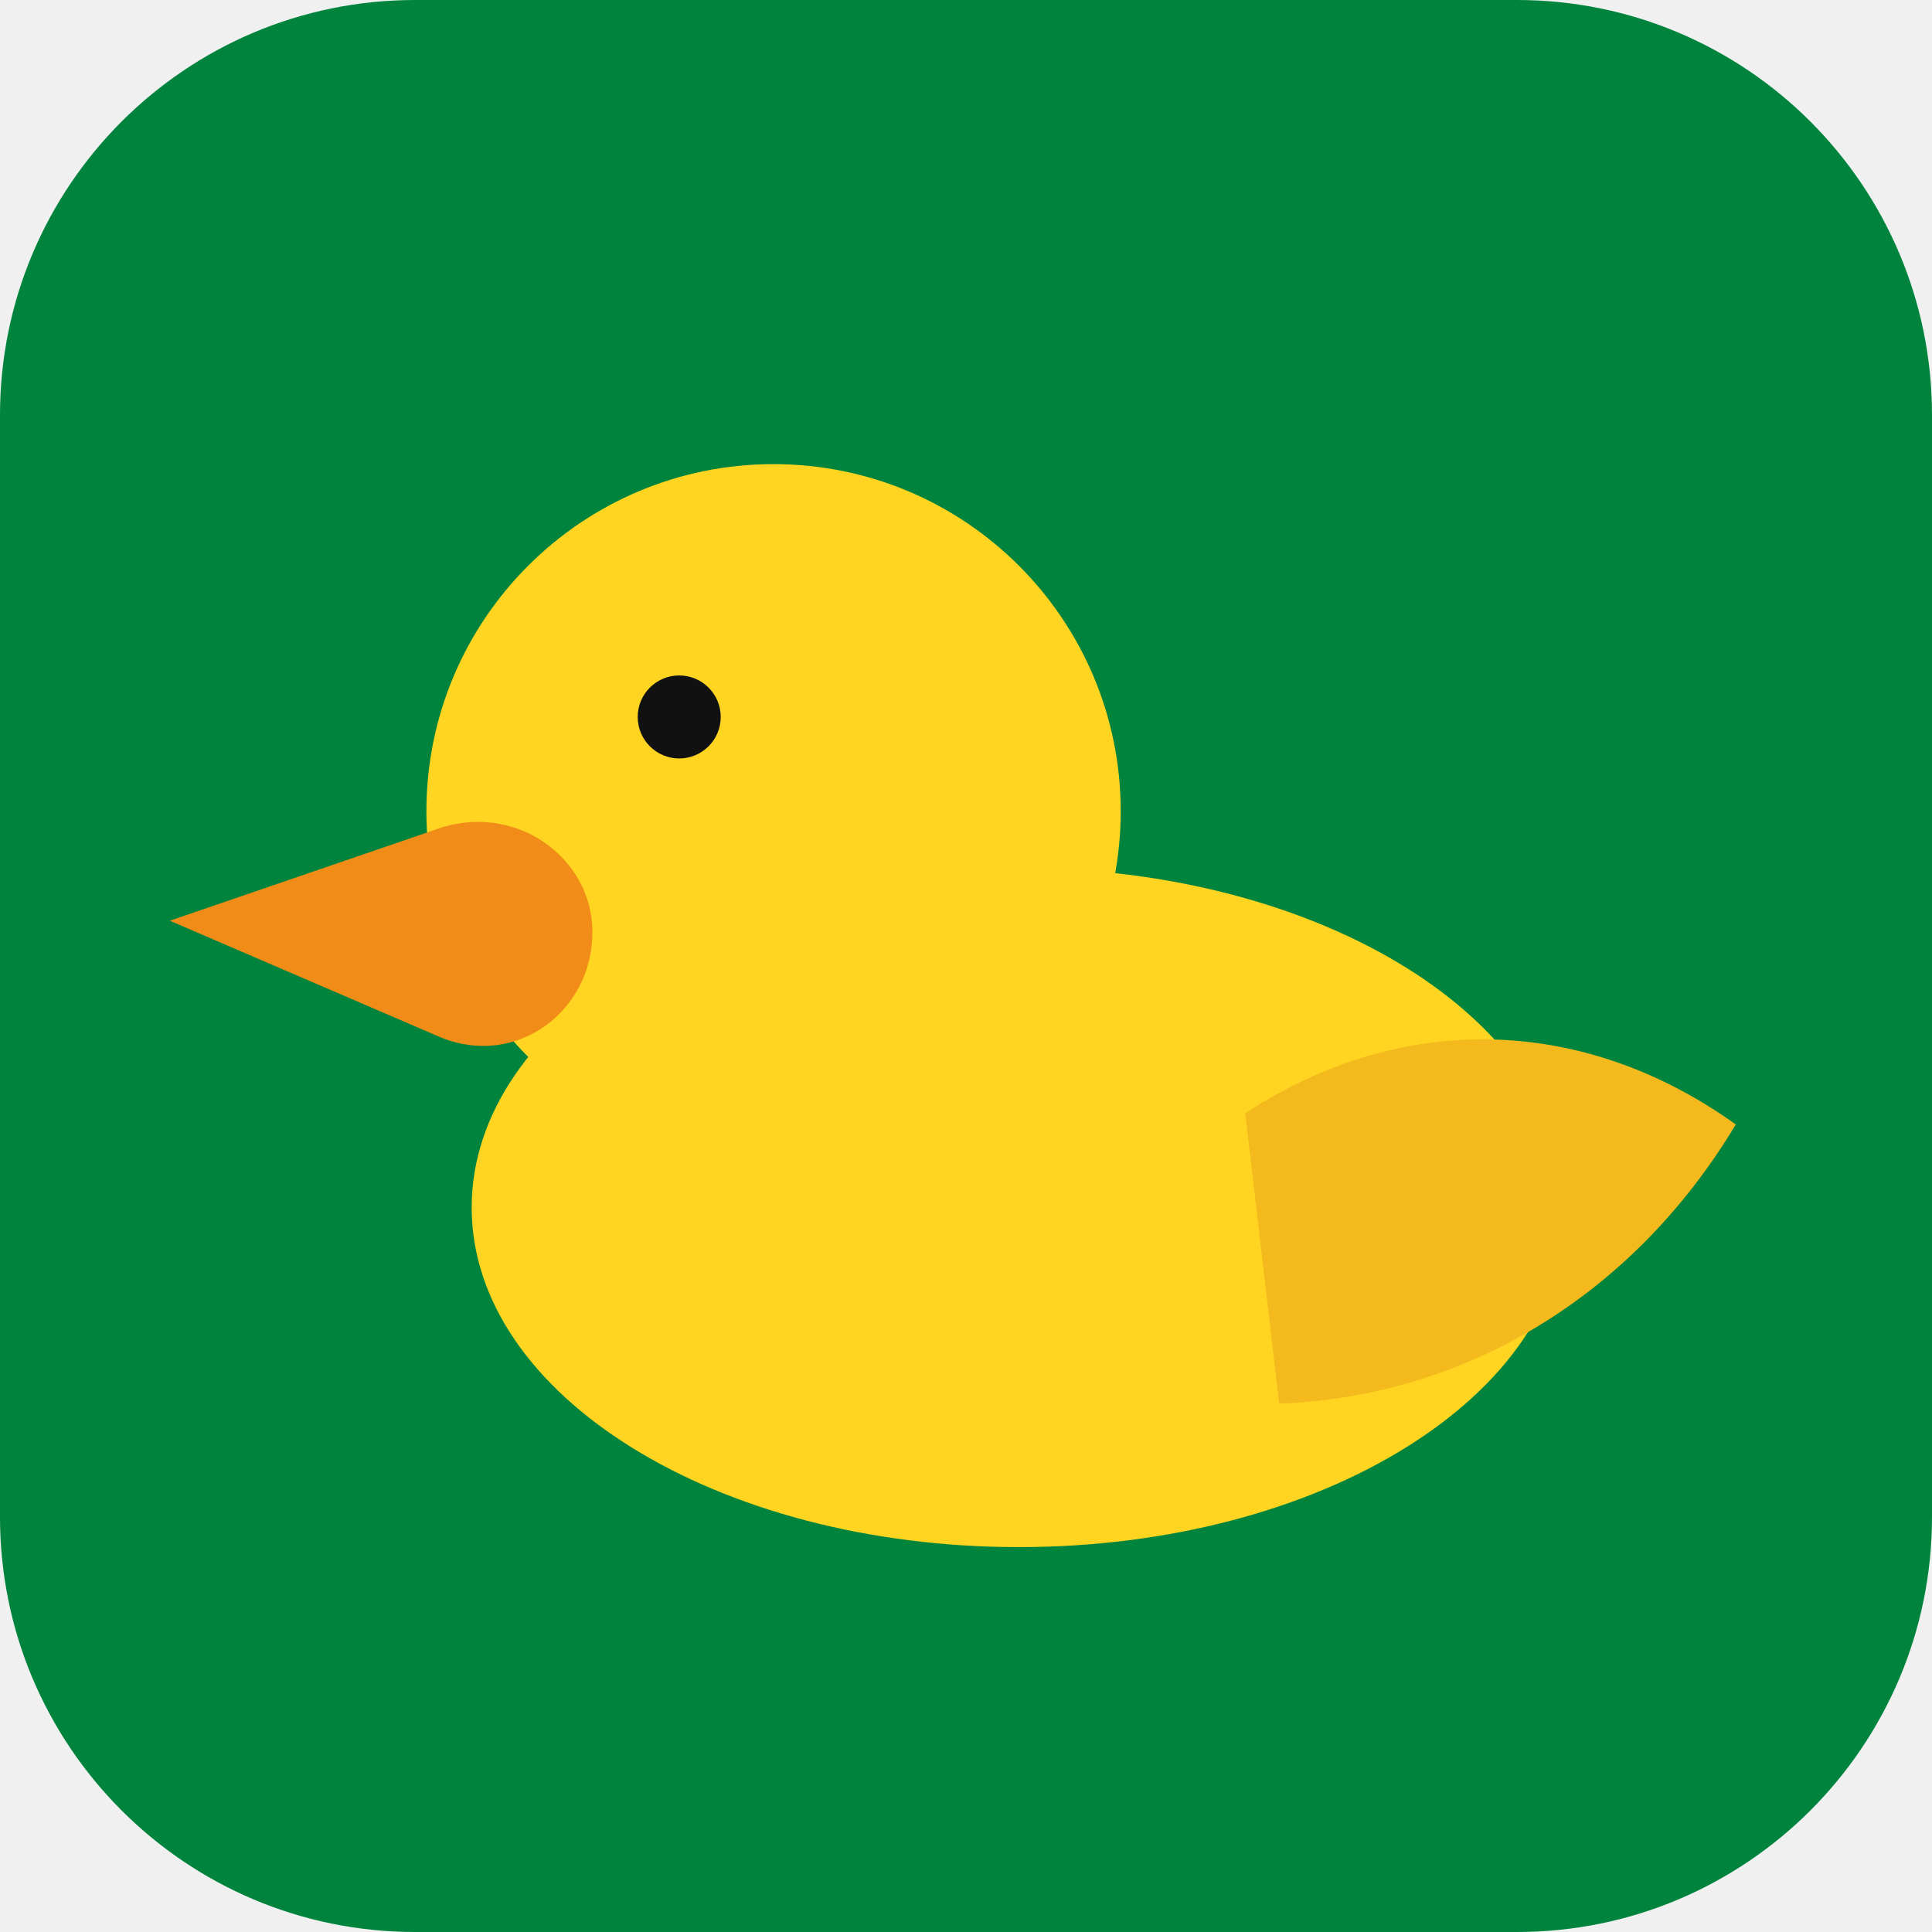
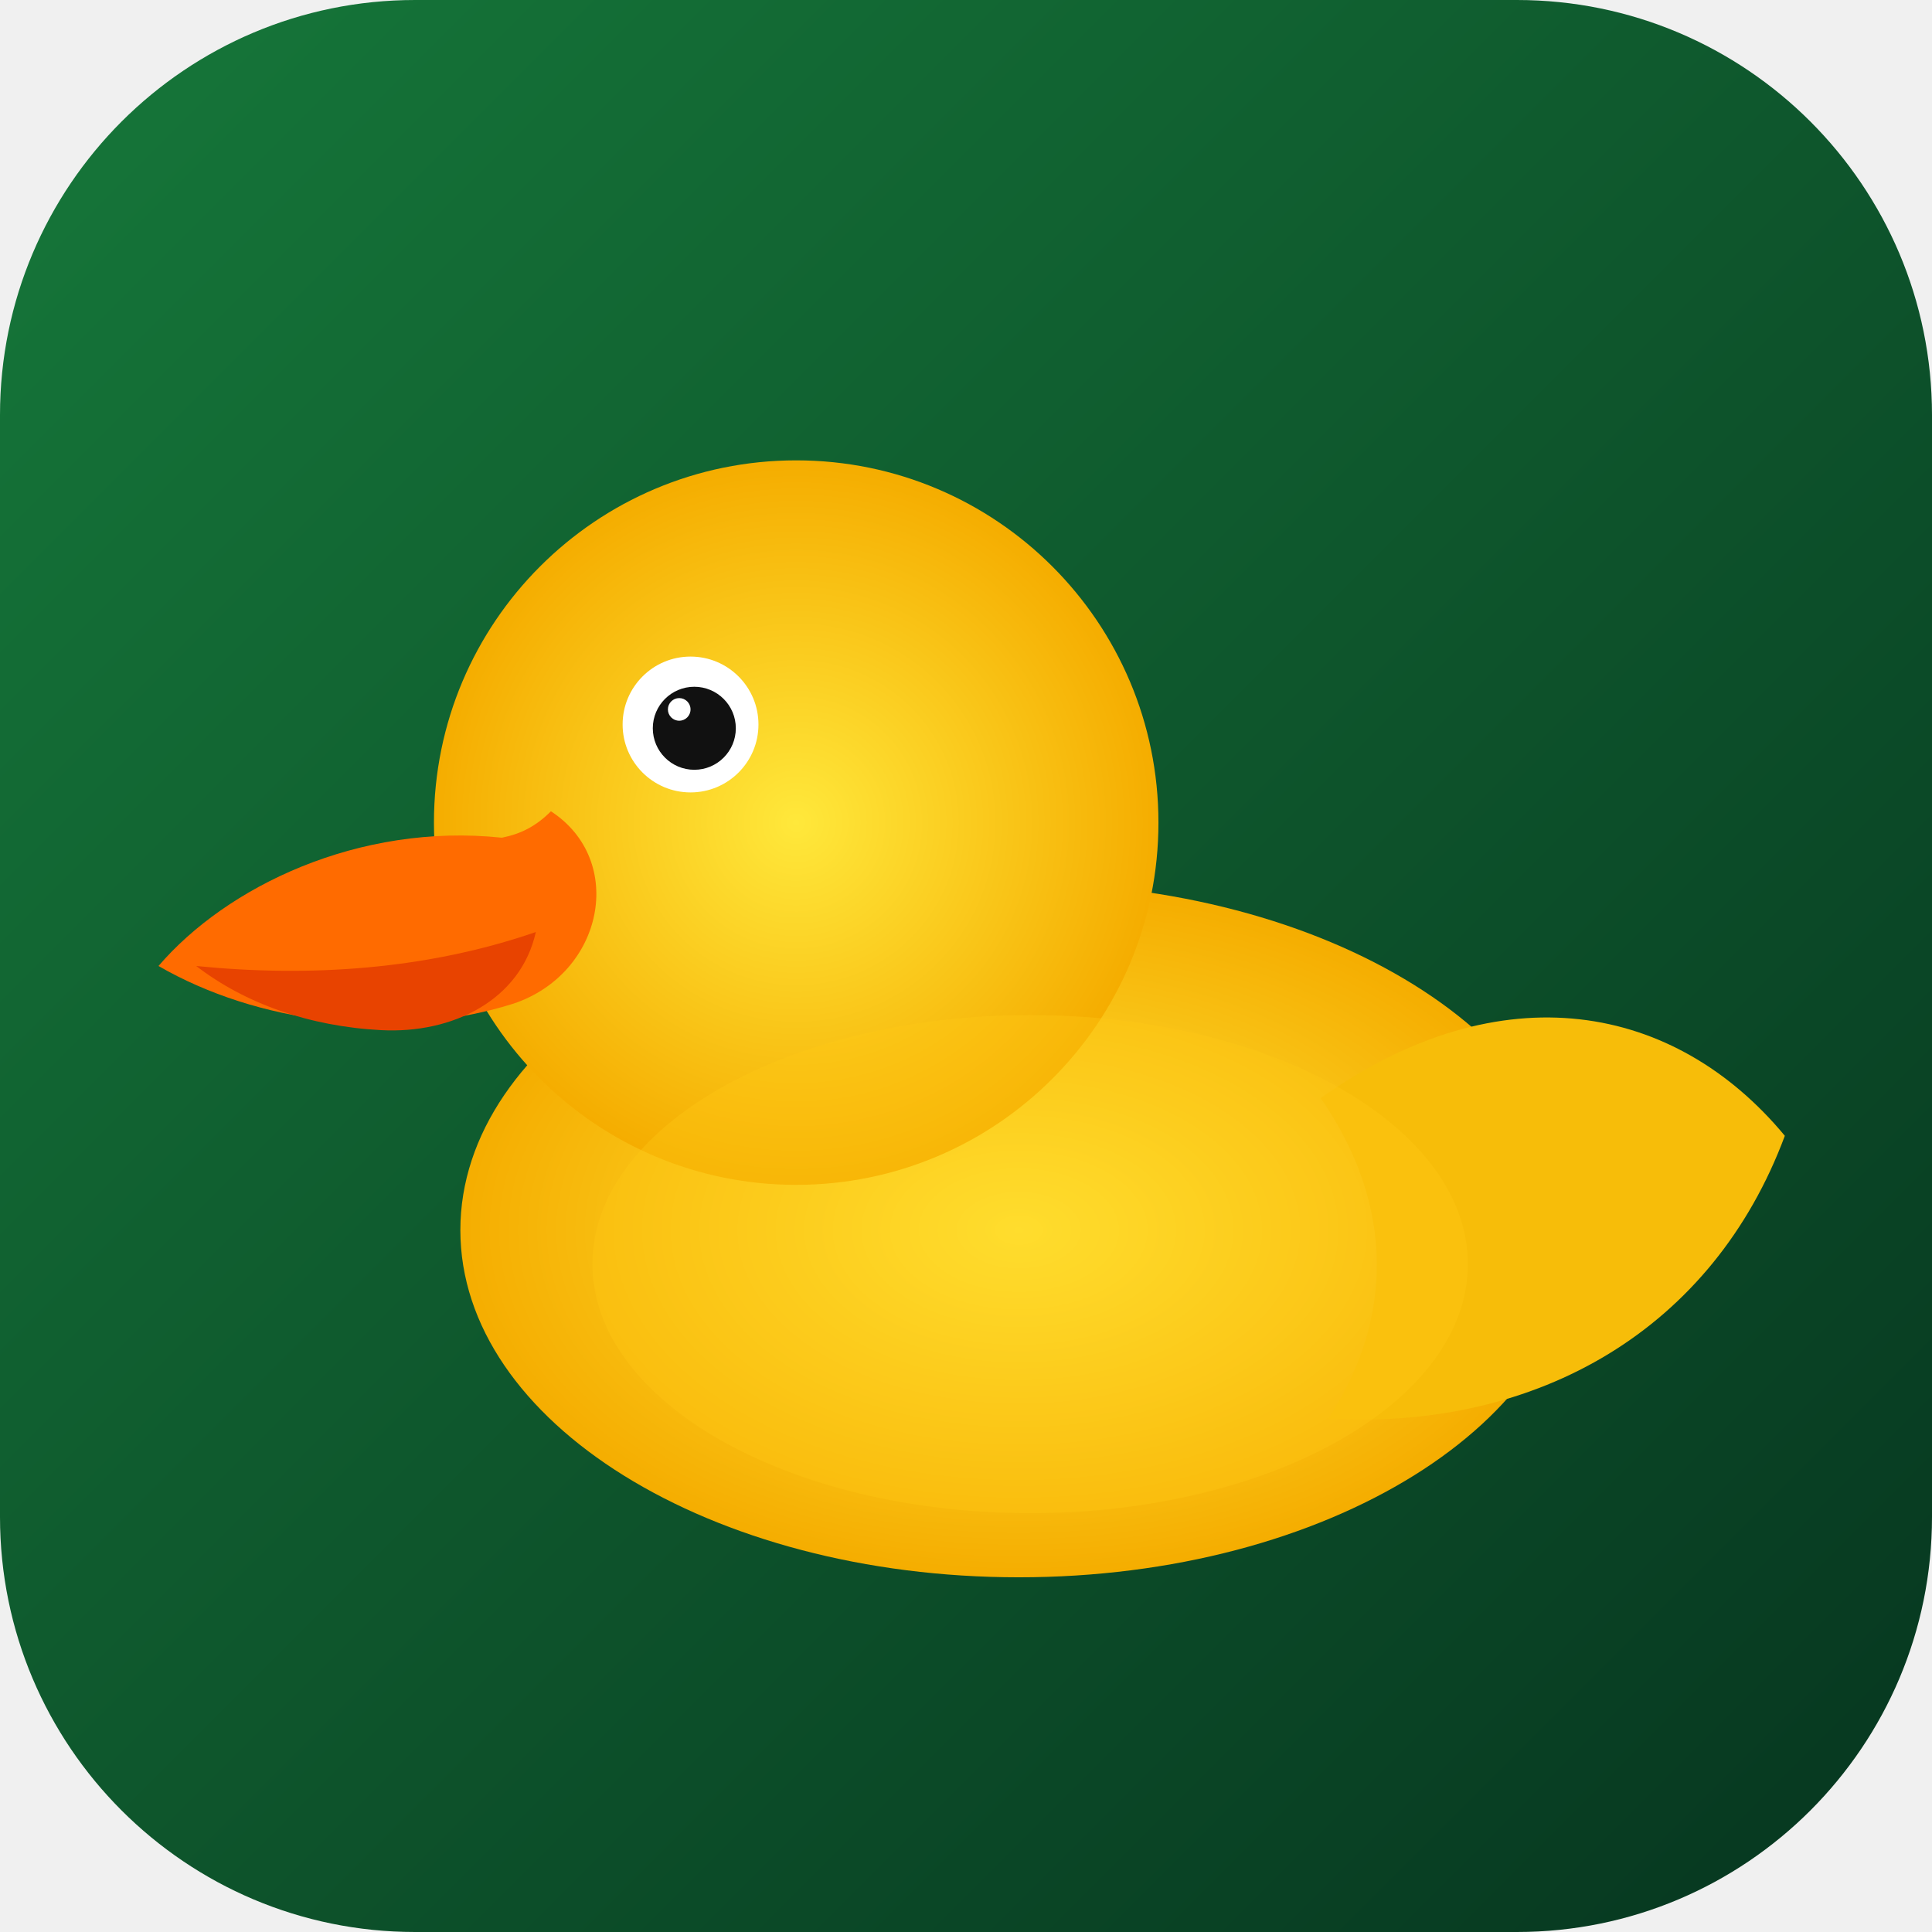
<svg xmlns="http://www.w3.org/2000/svg" viewBox="0 0 512 512">
-   <rect width="512" height="512" rx="110" fill="#00843D" />
-   <ellipse cx="270" cy="320" rx="145" ry="90" fill="#FFD522" />
-   <circle cx="205" cy="215" r="92" fill="#FFD522" />
-   <circle cx="180" cy="190" r="11" fill="#111" />
-   <path d="M115 220 45 244l72 31c20 8 40-7 40-28 0-20-21-35-42-27z" fill="#F28C18" />
-   <path d="M330 295c43-28 91-25 130 3-27 45-71 72-121 74" fill="#F3B91D" />
+   <defs>
+     <linearGradient id="g" x1="0" y1="0" x2="1" y2="1">
+       <stop stop-color="#16783a" />
+       <stop offset="1" stop-color="#06351f" />
+     </linearGradient>
+     <radialGradient id="y">
+       <stop stop-color="#ffe83b" />
+       <stop offset="1" stop-color="#f5ad00" />
+     </radialGradient>
+   </defs>
+   <rect width="512" height="512" rx="110" fill="url(#g)" />
+   <ellipse cx="270" cy="326" rx="148" ry="92" fill="url(#y)" />
+   <circle cx="211" cy="218" r="96" fill="url(#y)" />
+   <path d="M350 291c48-34 94-25 123 10-19 51-65 78-121 75 17-26 18-56-2-85z" fill="#f7bd09" />
+   <circle cx="183" cy="192" r="18" fill="#fff" />
+   <circle cx="184" cy="193" r="11" fill="#111" />
+   <circle cx="180" cy="188" r="3" fill="#fff" />
+   <path d="M133 222c-38-4-73 13-91 34 26 15 62 20 94 10 24-8 30-38 10-51-4 4-8 6-13 7z" fill="#ff6b00" />
+   <path d="M52 256c30 3 61 1 90-9-4 18-22 27-41 26-19-1-36-7-49-17z" fill="#e84300" />
+   <ellipse cx="273" cy="335" rx="116" ry="66" fill="#ffc814" opacity=".35" />
</svg>
